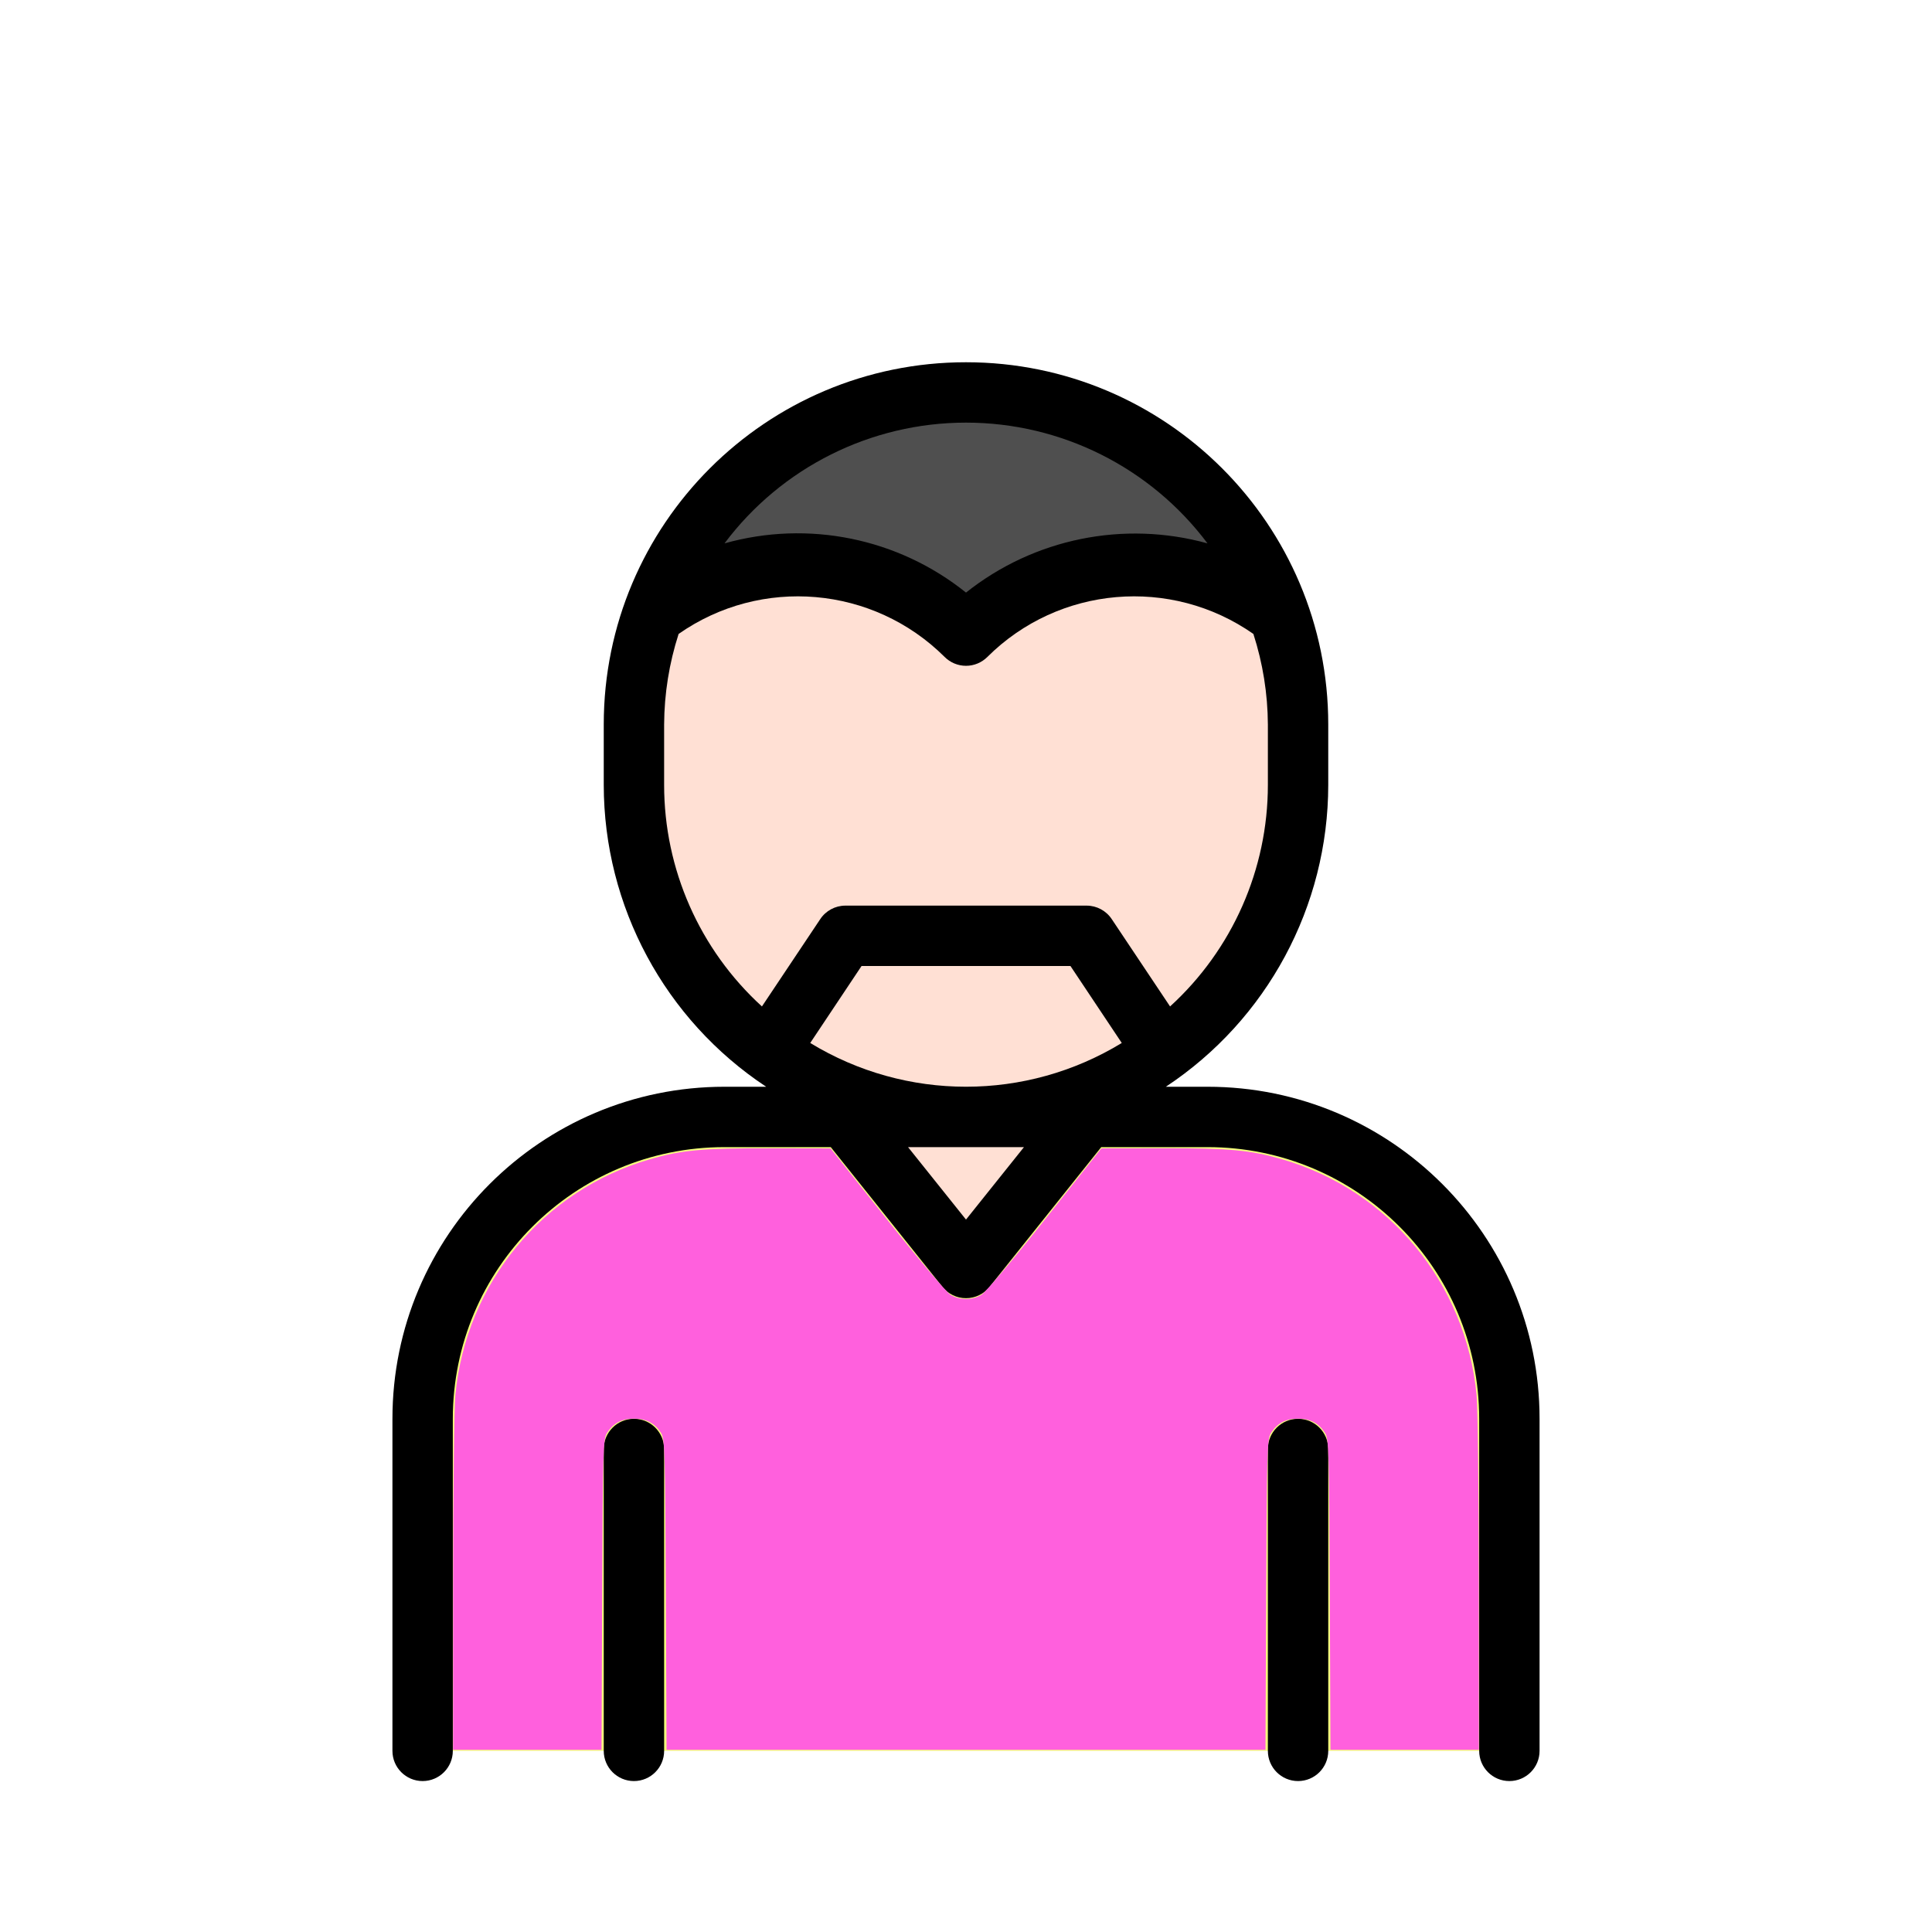
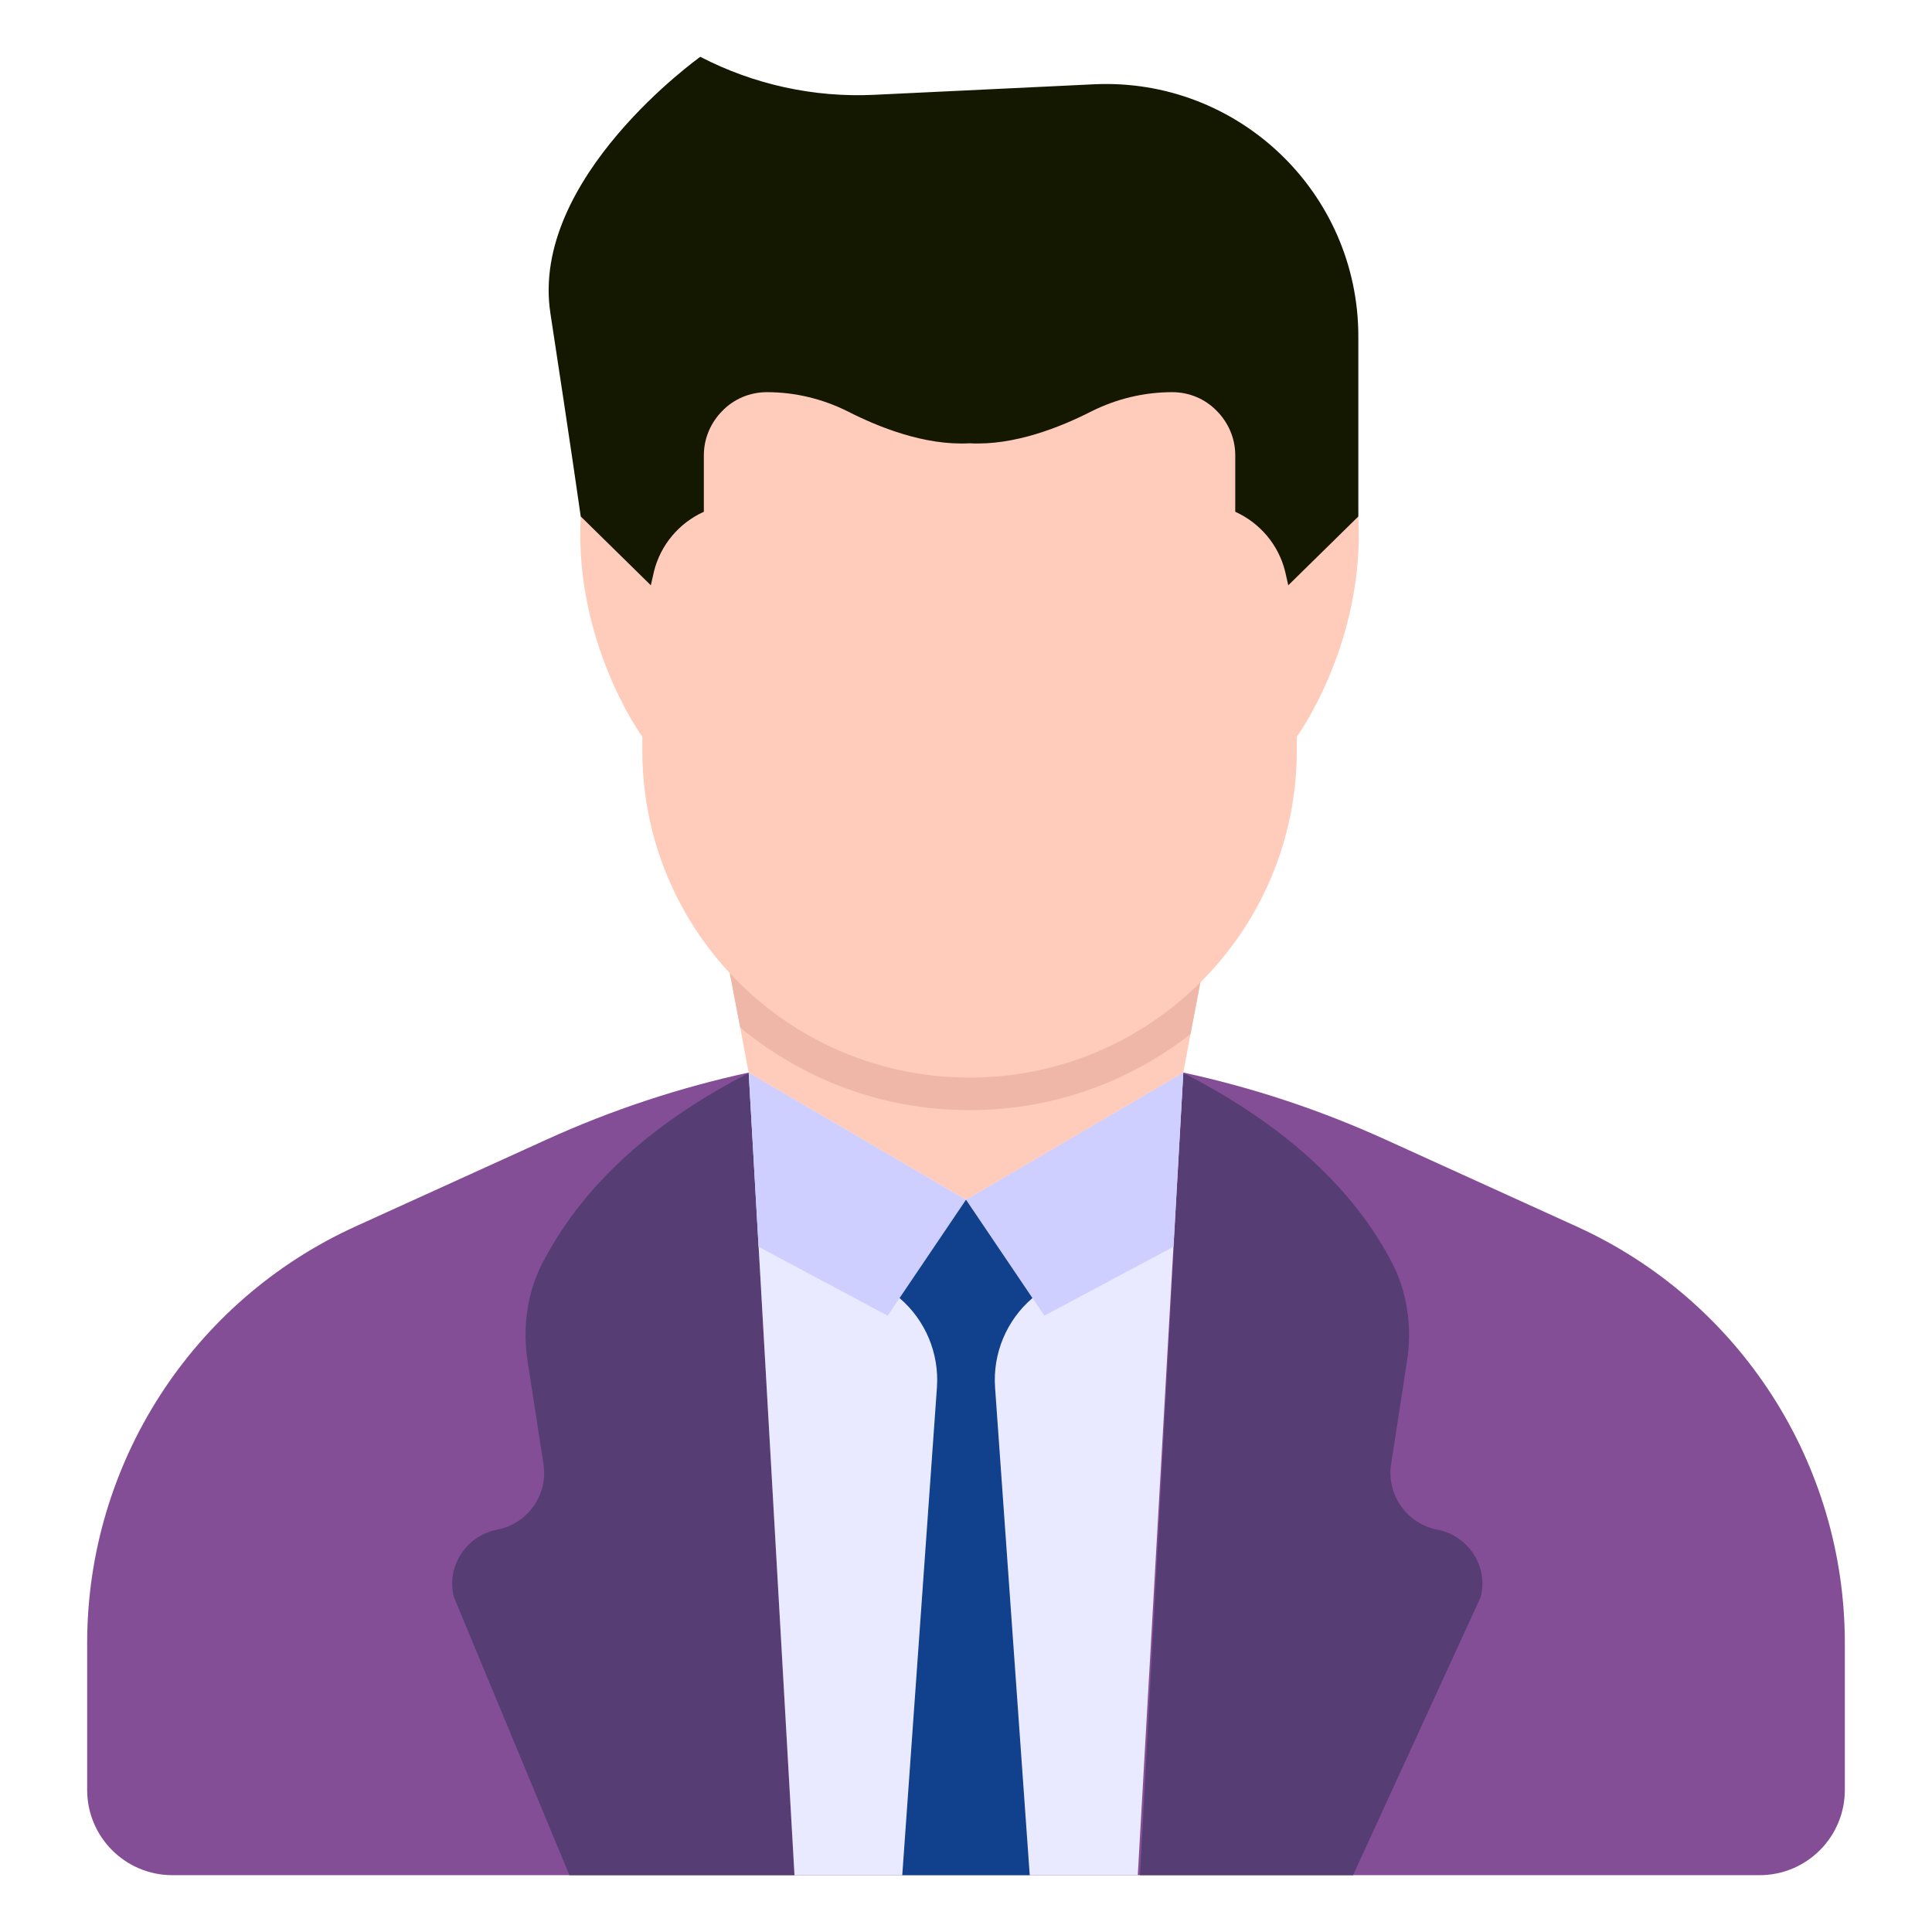
- <svg xmlns="http://www.w3.org/2000/svg" viewBox="0 0 64 64" version="1.1" id="svg1093">
-   <defs id="defs1097" />
-   <g id="_16" data-name="16">
-     <path d="m24 37h16a10 10 0 0 1 10 10v11a0 0 0 0 1 0 0h-36a0 0 0 0 1 0 0v-11a10 10 0 0 1 10-10z" fill="#af3737" style="fill: rgb(244, 253, 124);" id="path1074" />
-     <path d="m40 36h-1.38a12 12 0 0 0 5.38-10v-2a12 12 0 0 0 -24 0v2a12 12 0 0 0 5.38 10h-1.38a11 11 0 0 0 -11 11v11a1 1 0 0 0 2 0v-11a9 9 0 0 1 9-9h3.52l3.7 4.63a1 1 0 0 0 1.56 0l3.7-4.63h3.52a9 9 0 0 1 9 9v11a1 1 0 0 0 2 0v-11a11 11 0 0 0 -11-11z" fill="#000000" id="path1076" />
-     <path d="m32 14a10 10 0 0 1 8 4 9 9 0 0 0 -8 1.63 8.92 8.92 0 0 0 -8-1.63 10 10 0 0 1 8-4z" fill="#4f4f4f" id="path1078" />
-     <g fill="#ffe0d4" id="g1086">
-       <path d="m22 26v-2a9.93 9.93 0 0 1 .48-3 6.89 6.89 0 0 1 8.81.76 1 1 0 0 0 1.42 0 6.89 6.89 0 0 1 8.81-.76 9.93 9.93 0 0 1 .48 3v2a9.93 9.93 0 0 1 -3.24 7.34l-1.93-2.89a1 1 0 0 0 -.83-.45h-8a1 1 0 0 0 -.83.45l-1.93 2.89a9.93 9.93 0 0 1 -3.24-7.34z" fill="#ffe0d4" id="path1080" />
-       <path d="m26.84 34.55 1.7-2.55h6.92l1.7 2.55a9.91 9.91 0 0 1 -10.32 0z" fill="#ffe0d4" id="path1082" />
-       <path d="m32 40.4-1.92-2.4h3.84z" fill="#ffe0d4" id="path1084" />
+ <svg xmlns="http://www.w3.org/2000/svg" id="Layer_1" enable-background="new 0 0 68 68" viewBox="0 0 68 68">
+   <g>
+     <g>
+       <g>
+         <path d="m61.932 66c1.657 0 3-1.343 3-3v-5.171c0-6.31-3.678-12.033-9.424-14.653l-6.723-3.057c-2.321-1.057-4.723-1.85-7.183-2.379-5.011-1.103-10.193-1.103-15.204 0-2.448.529-4.861 1.321-7.183 2.379l-6.723 3.057c-5.735 2.62-9.424 8.343-9.424 14.653v5.171c0 1.657 1.343 3 3 3z" fill="#4f5d99" style="fill: rgb(132, 78, 151);" />
+       </g>
    </g>
-     <path d="m21 47a1 1 0 0 0 -1 1v10a1 1 0 0 0 2 0v-10a1 1 0 0 0 -1-1z" fill="#000000" id="path1088" />
-     <path d="m43 47a1 1 0 0 0 -1 1v10a1 1 0 0 0 2 0v-10a1 1 0 0 0 -1-1z" fill="#000000" id="path1090" />
+     <g>
+       <g>
+         <g>
+           <path d="m20.041 66h7.919l-1.605-28.233c-3.218 1.648-5.71 3.787-7.182 6.534-.628 1.118-.804 2.452-.589 3.707l.544 3.52c.167 1.081-.55 2.1-1.623 2.308h-.001c-1.098.215-1.805 1.295-1.53 2.374z" fill="#3d4a75" style="fill: rgb(86, 62, 117);" />
+         </g>
+       </g>
+       <g>
+         <g>
+           <path d="m47.624 66 4.493-9.79c.275-1.079-.432-2.159-1.53-2.374h-.001c-1.073-.208-1.79-1.227-1.623-2.308l.544-3.52c.216-1.255.039-2.59-.589-3.707-1.472-2.747-4.052-4.889-7.27-6.537l-1.526 28.236z" fill="#3d4a75" style="fill: rgb(86, 62, 117);" />
+         </g>
+       </g>
+     </g>
+     <g>
+       <g>
+         <path d="m40.046 66 1.602-28.236-.046-.023c-5.011-1.103-10.193-1.103-15.204 0l-.046.023 1.612 28.236z" fill="#e9e9ff" />
+       </g>
+     </g>
+     <g>
+       <g>
+         <path d="m41.648 37.751-7.648 4.475 2.758 4.081 4.543-2.424z" fill="#cfcfff" />
+       </g>
+     </g>
+     <g>
+       <g>
+         <path d="m26.352 37.751 7.648 4.475-2.758 4.081-4.543-2.424z" fill="#cfcfff" />
+       </g>
+     </g>
+     <g>
+       <g>
+         <path d="m31.757 66h4.486l-1.22-17.164c-.085-1.199.403-2.367 1.316-3.149l-2.339-3.462-2.339 3.462c.913.782 1.401 1.95 1.316 3.149z" fill="#ed524e" style="fill: rgb(17, 64, 141);" />
+       </g>
+     </g>
+     <g>
+       <g>
+         <path d="m42.797 31.718-.896 4.678-.253 1.356-7.643 4.471-7.654-4.471-.299-1.586-.85-4.448z" fill="#ffcbba" />
+       </g>
+     </g>
+     <g>
+       <g>
+         <path d="m42.797 31.718-.896 4.678c-2.149 1.678-4.838 2.677-7.769 2.677h-.023c-3.057 0-5.861-1.091-8.056-2.907l-.85-4.448z" fill="#efb7a8" />
+       </g>
+     </g>
+     <g>
+       <g>
+         <g>
+           <path d="m47.809 18.178v-6.335c0-5.075-4.242-9.119-9.311-8.876l-7.728.37c-2.122.102-4.234-.36-6.121-1.337l-.001-0s-6.005 4.269-5.276 9.025 1.068 7.153 1.068 7.153l1.223 3.364 5.276.868 6.144-.625 6.283 1.701 4.2-.382 2.499-1.388z" fill="#7f6218" style="fill: rgb(21, 24, 1);" />
+         </g>
+       </g>
+       <g>
+         <g>
+           <path d="m45.643 25.931v.478c0 6.364-5.154 11.518-11.507 11.518h-.022c-6.353 0-11.507-5.153-11.507-11.518v-.478s-2.41-3.31-2.166-7.753l2.466 2.422.111-.489c.233-.933.878-1.7 1.755-2.099v-1.988c0-.611.255-1.166.655-1.566.4-.411.955-.655 1.566-.655.988 0 1.955.233 2.844.677 1.066.545 2.71 1.211 4.287 1.122 1.577.089 3.221-.578 4.287-1.122.889-.444 1.855-.677 2.844-.677.611 0 1.166.244 1.566.655.4.4.655.956.655 1.566v1.988c.878.4 1.522 1.166 1.755 2.099l.111.489 2.466-2.422c.244 4.443-2.166 7.753-2.166 7.753z" fill="#ffcbba" />
+         </g>
+       </g>
+     </g>
  </g>
-   <path style="fill:#ff60dd;stroke-width:0.079;fill-opacity:1" d="m 15.009,52.467 c 0.001,-3.024 0.036,-5.846 0.077,-6.271 0.359,-3.693 2.899,-6.766 6.441,-7.793 1.053,-0.305 1.74,-0.369 3.947,-0.364 l 2.039,0.004 1.866,2.349 c 1.026,1.292 1.973,2.416 2.104,2.497 0.303,0.188 0.727,0.189 1.032,0.002 0.131,-0.08 1.078,-1.204 2.104,-2.498 l 1.866,-2.352 2.039,-0.003 c 2.207,-0.004 2.894,0.06 3.947,0.365 3.542,1.026 6.082,4.099 6.441,7.793 0.041,0.425 0.076,3.246 0.077,6.271 l 0.002,5.499 H 46.533 44.074 l -0.022,-5.145 c -0.02,-4.76 -0.033,-5.161 -0.162,-5.359 -0.211,-0.323 -0.488,-0.467 -0.892,-0.467 -0.404,0 -0.681,0.145 -0.892,0.467 -0.13,0.198 -0.142,0.6 -0.163,5.359 l -0.023,5.145 H 32 22.08 l -0.023,-5.145 c -0.021,-4.759 -0.033,-5.161 -0.163,-5.359 -0.211,-0.323 -0.488,-0.467 -0.892,-0.467 -0.404,0 -0.681,0.145 -0.892,0.467 -0.13,0.198 -0.142,0.599 -0.162,5.359 l -0.022,5.145 h -2.459 -2.459 z" id="path2689" />
</svg>
